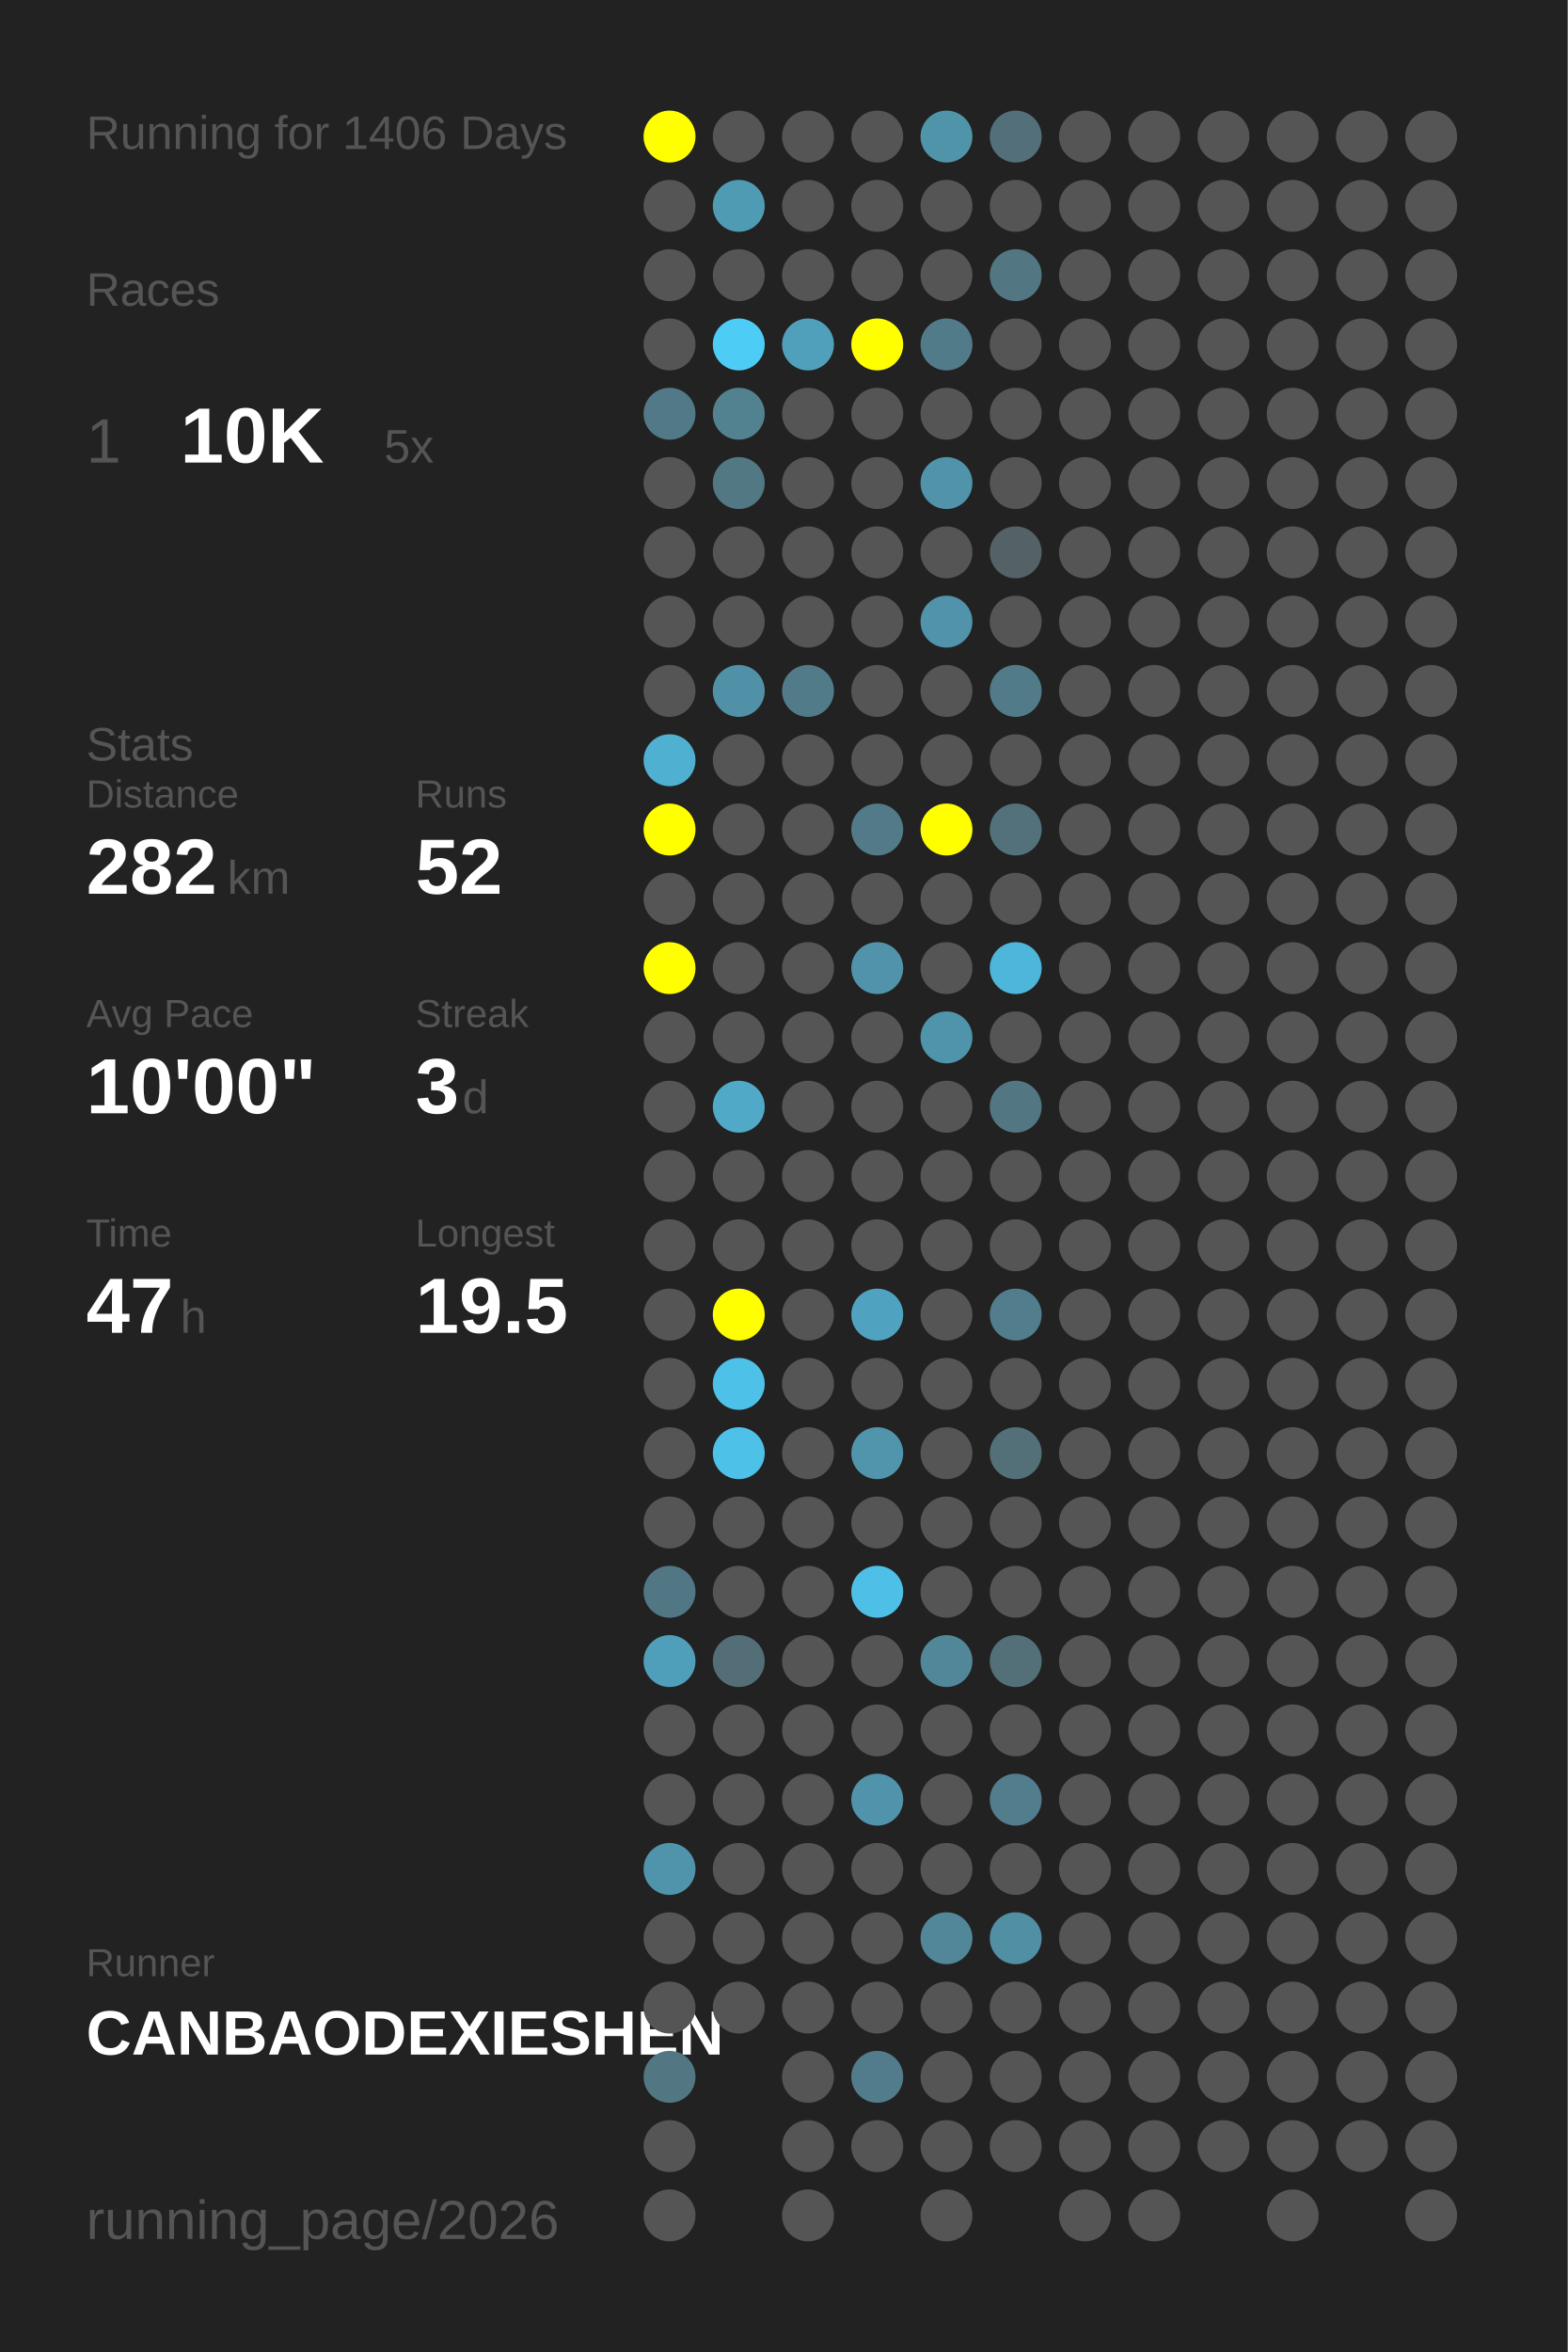
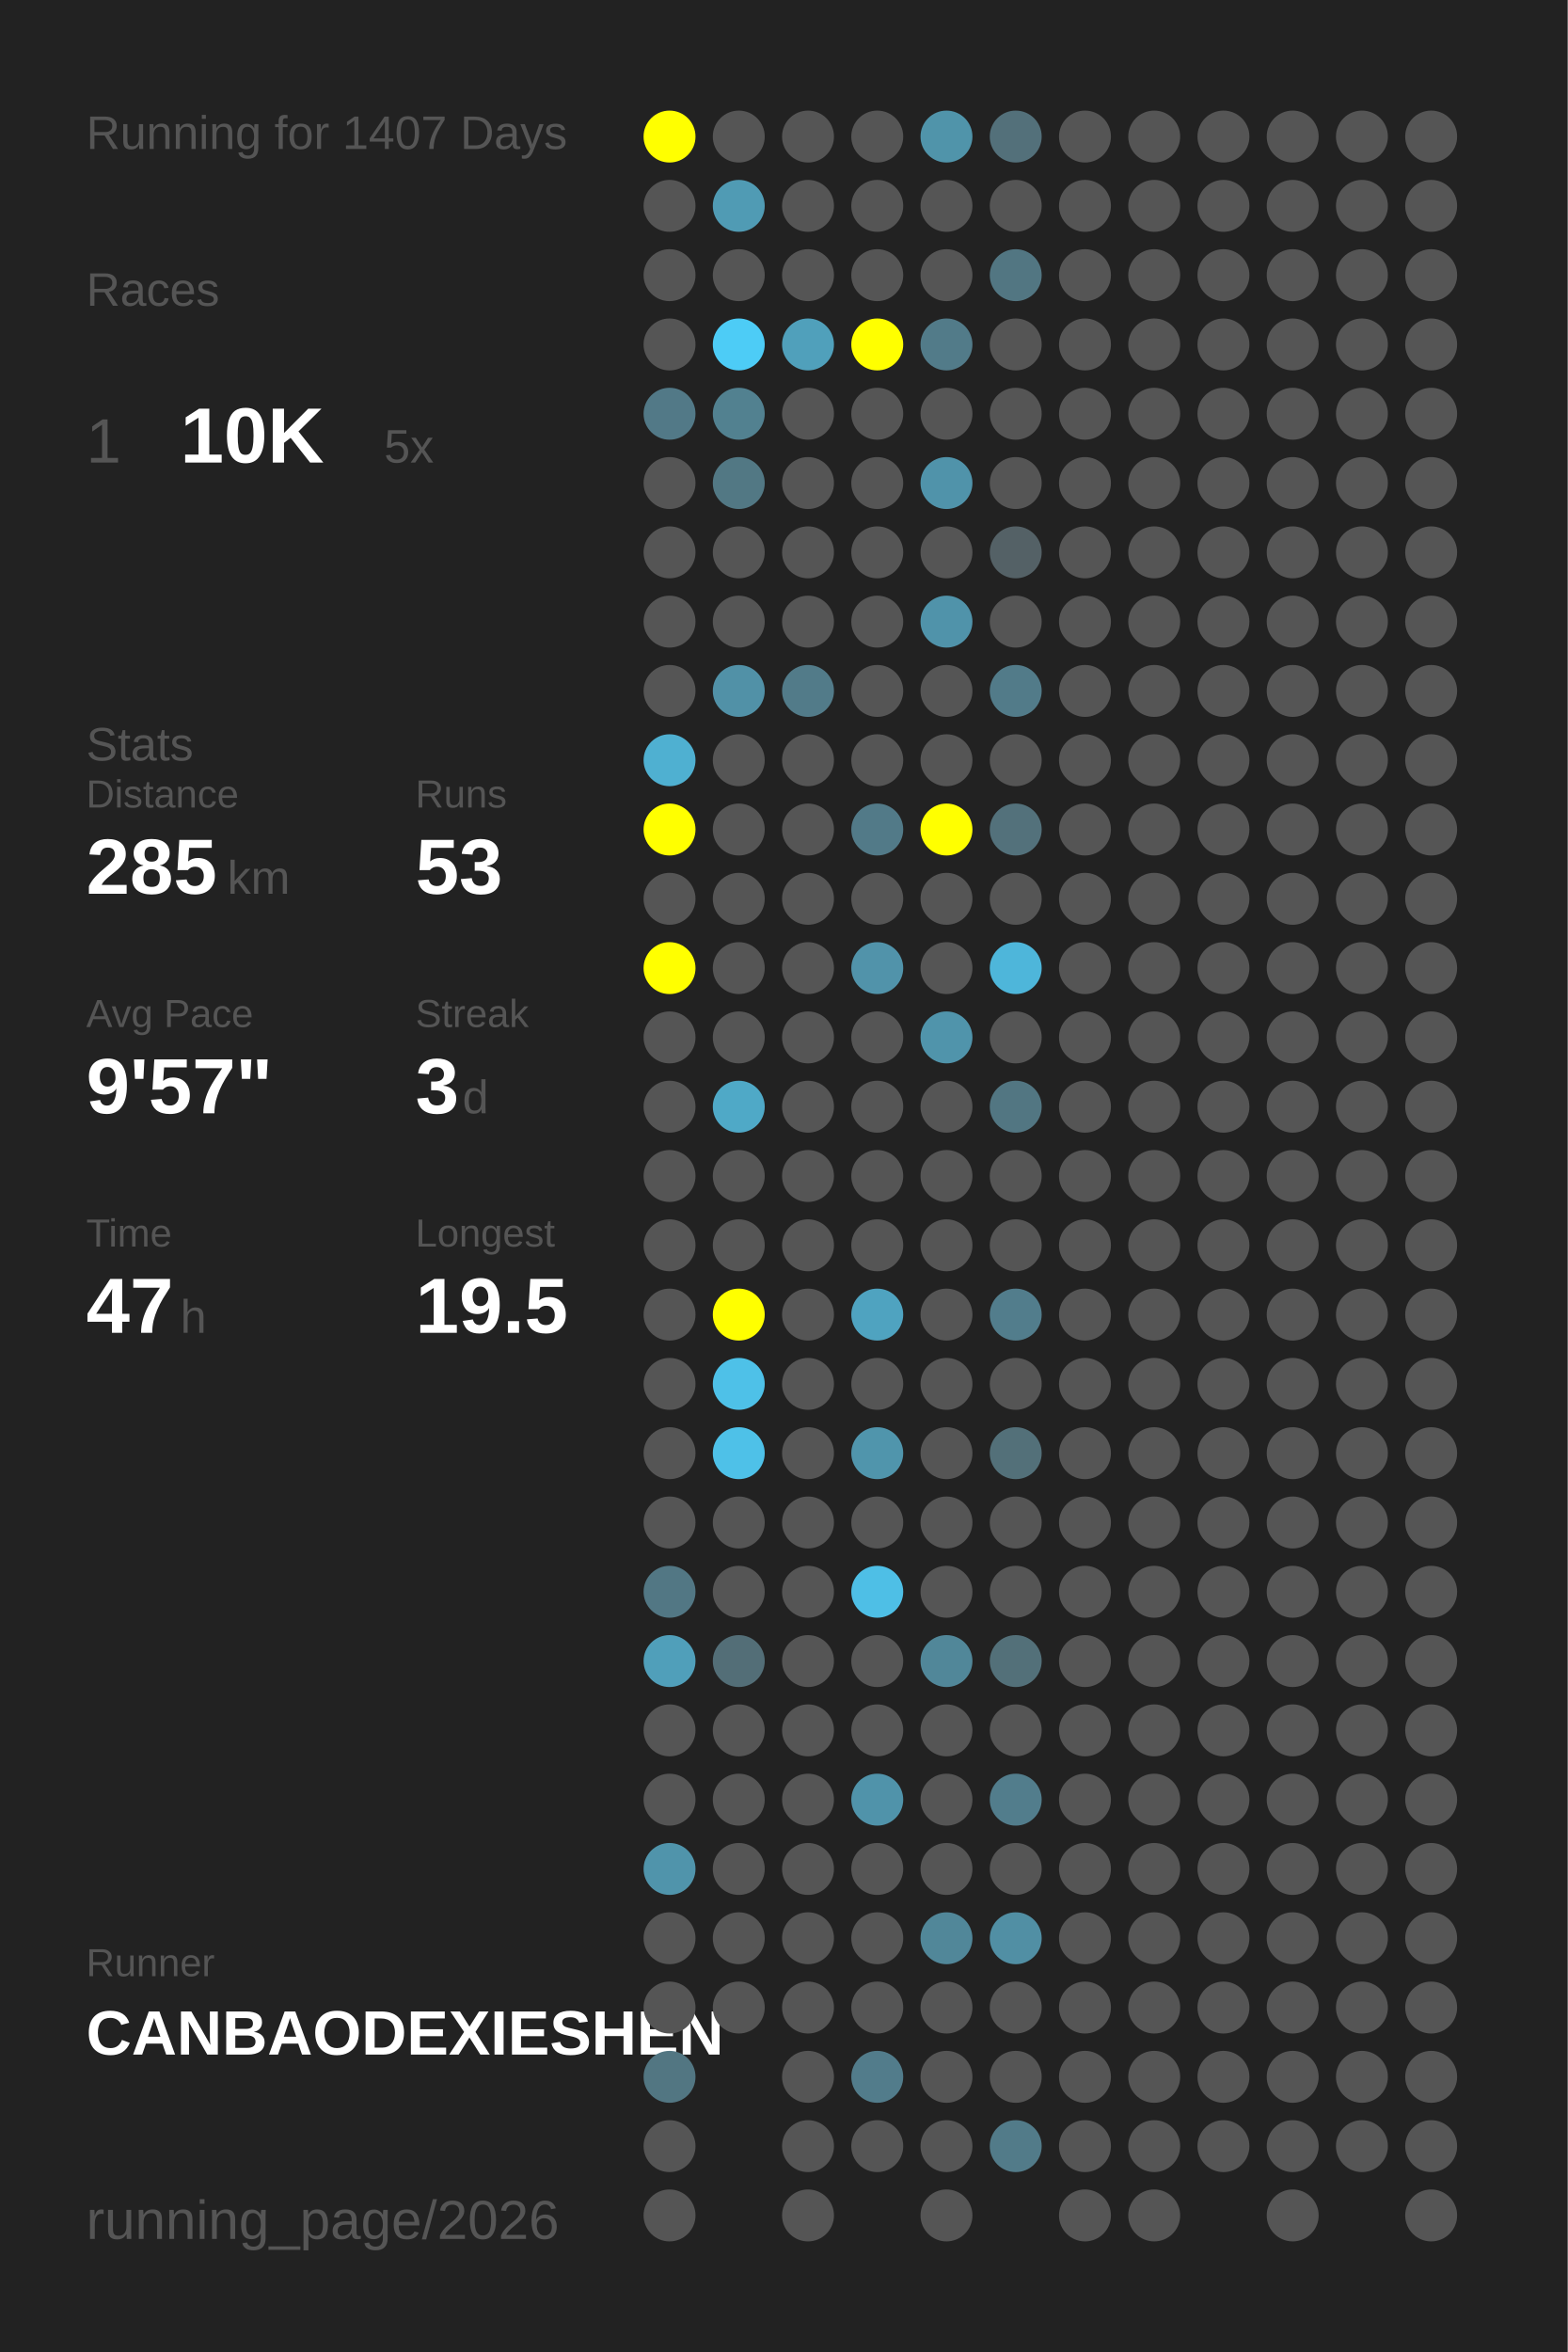
<svg xmlns="http://www.w3.org/2000/svg" baseProfile="full" height="300mm" version="1.1" viewBox="0,0,200,300" width="200mm">
  <defs />
  <rect fill="#222222" height="300" width="200" x="0" y="0" />
-   <text fill="#555555" style="font-size:6px; font-family:Arial;" x="11" y="19">Running for 1406 Days</text>
+   <text fill="#555555" style="font-size:6px; font-family:Arial;" x="11" y="19">Running for 1407 Days</text>
  <text fill="#555555" style="font-size:6px; font-family:Arial;" x="11" y="39">Races</text>
  <text fill="#555555" style="font-size:8px; font-family:Arial;" x="11" y="59">1</text>
  <text fill="#FFFFFF" style="font-size:10px; font-family:Arial; font-weight:bold;" x="23" y="59">10K</text>
  <text fill="#555555" style="font-size:6px; font-family:Arial;" x="49" y="59">5x</text>
  <text fill="#555555" style="font-size:6px; font-family:Arial;" x="11" y="97">Stats</text>
  <text fill="#555555" style="font-size:5px; font-family:Arial;" x="11" y="103">Distance</text>
-   <text fill="#FFFFFF" style="font-size:10px; font-family:Arial; font-weight:bold;" x="11" y="114">282</text>
+   <text fill="#FFFFFF" style="font-size:10px; font-family:Arial; font-weight:bold;" x="11" y="114">285</text>
  <text fill="#555555" style="font-size:6px; font-family:Arial;" x="29" y="114">km</text>
  <text fill="#555555" style="font-size:5px; font-family:Arial;" x="53" y="103">Runs</text>
-   <text fill="#FFFFFF" style="font-size:10px; font-family:Arial; font-weight:bold;" x="53" y="114">52</text>
+   <text fill="#FFFFFF" style="font-size:10px; font-family:Arial; font-weight:bold;" x="53" y="114">53</text>
  <text fill="#555555" style="font-size:5px; font-family:Arial;" x="11" y="131">Avg Pace</text>
-   <text fill="#FFFFFF" style="font-size:10px; font-family:Arial; font-weight:bold;" x="11" y="142">10'00"</text>
+   <text fill="#FFFFFF" style="font-size:10px; font-family:Arial; font-weight:bold;" x="11" y="142">9'57"</text>
  <text fill="#555555" style="font-size:5px; font-family:Arial;" x="53" y="131">Streak</text>
  <text fill="#FFFFFF" style="font-size:10px; font-family:Arial; font-weight:bold;" x="53" y="142">3</text>
  <text fill="#555555" style="font-size:6px; font-family:Arial;" x="59" y="142">d</text>
  <text fill="#555555" style="font-size:5px; font-family:Arial;" x="11" y="159">Time</text>
  <text fill="#FFFFFF" style="font-size:10px; font-family:Arial; font-weight:bold;" x="11" y="170">47</text>
  <text fill="#555555" style="font-size:6px; font-family:Arial;" x="23" y="170">h</text>
  <text fill="#555555" style="font-size:5px; font-family:Arial;" x="53" y="159">Longest</text>
  <text fill="#FFFFFF" style="font-size:10px; font-family:Arial; font-weight:bold;" x="53" y="170">19.5</text>
  <text fill="#555555" style="font-size:5px; font-family:Arial;" x="11" y="252.065">Runner</text>
  <text fill="#FFFFFF" style="font-size:8px; font-family:Arial; font-weight:bold;" x="11" y="262.065">CANBAODEXIESHEN</text>
  <text fill="#555555" style="font-size:7px; font-family:Arial;" x="11" y="285.581">running_page/2026</text>
  <circle cx="85.417" cy="17.419" fill="#FFFF00" r="3.312" />
  <circle cx="85.417" cy="26.258" fill="#555555" r="3.312" />
  <circle cx="85.417" cy="35.097" fill="#555555" r="3.312" />
  <circle cx="85.417" cy="43.935" fill="#555555" r="3.312" />
  <circle cx="85.417" cy="52.774" fill="#527987" r="3.312" />
  <circle cx="85.417" cy="61.613" fill="#555555" r="3.312" />
  <circle cx="85.417" cy="70.452" fill="#555555" r="3.312" />
  <circle cx="85.417" cy="79.29" fill="#555555" r="3.312" />
  <circle cx="85.417" cy="88.129" fill="#555555" r="3.312" />
  <circle cx="85.417" cy="96.968" fill="#4fb0d1" r="3.312" />
  <circle cx="85.417" cy="105.806" fill="#FFFF00" r="3.312" />
  <circle cx="85.417" cy="114.645" fill="#555555" r="3.312" />
  <circle cx="85.417" cy="123.484" fill="#FFFF00" r="3.312" />
  <circle cx="85.417" cy="132.323" fill="#555555" r="3.312" />
  <circle cx="85.417" cy="141.161" fill="#555555" r="3.312" />
  <circle cx="85.417" cy="150" fill="#555555" r="3.312" />
  <circle cx="85.417" cy="158.839" fill="#555555" r="3.312" />
  <circle cx="85.417" cy="167.677" fill="#555555" r="3.312" />
  <circle cx="85.417" cy="176.516" fill="#555555" r="3.312" />
  <circle cx="85.417" cy="185.355" fill="#555555" r="3.312" />
  <circle cx="85.417" cy="194.194" fill="#555555" r="3.312" />
  <circle cx="85.417" cy="203.032" fill="#527784" r="3.312" />
  <circle cx="85.417" cy="211.871" fill="#509fba" r="3.312" />
  <circle cx="85.417" cy="220.71" fill="#555555" r="3.312" />
  <circle cx="85.417" cy="229.548" fill="#555555" r="3.312" />
  <circle cx="85.417" cy="238.387" fill="#5094ab" r="3.312" />
  <circle cx="85.417" cy="247.226" fill="#555555" r="3.312" />
  <circle cx="85.417" cy="256.065" fill="#555555" r="3.312" />
  <circle cx="85.417" cy="264.903" fill="#527682" r="3.312" />
  <circle cx="85.417" cy="273.742" fill="#555555" r="3.312" />
  <circle cx="85.417" cy="282.581" fill="#555555" r="3.312" />
  <circle cx="94.25" cy="17.419" fill="#555555" r="3.312" />
  <circle cx="94.25" cy="26.258" fill="#509bb4" r="3.312" />
  <circle cx="94.25" cy="35.097" fill="#555555" r="3.312" />
  <circle cx="94.25" cy="43.935" fill="#4dccf6" r="3.312" />
  <circle cx="94.25" cy="52.774" fill="#528190" r="3.312" />
  <circle cx="94.25" cy="61.613" fill="#527884" r="3.312" />
  <circle cx="94.25" cy="70.452" fill="#555555" r="3.312" />
  <circle cx="94.25" cy="79.29" fill="#555555" r="3.312" />
  <circle cx="94.25" cy="88.129" fill="#5191a7" r="3.312" />
  <circle cx="94.25" cy="96.968" fill="#555555" r="3.312" />
  <circle cx="94.25" cy="105.806" fill="#555555" r="3.312" />
  <circle cx="94.25" cy="114.645" fill="#555555" r="3.312" />
  <circle cx="94.25" cy="123.484" fill="#555555" r="3.312" />
  <circle cx="94.25" cy="132.323" fill="#555555" r="3.312" />
  <circle cx="94.25" cy="141.161" fill="#4fa9c7" r="3.312" />
  <circle cx="94.25" cy="150" fill="#555555" r="3.312" />
  <circle cx="94.25" cy="158.839" fill="#555555" r="3.312" />
  <circle cx="94.25" cy="167.677" fill="#FFFF00" r="3.312" />
  <circle cx="94.25" cy="176.516" fill="#4ec1e8" r="3.312" />
  <circle cx="94.25" cy="185.355" fill="#4ec1e8" r="3.312" />
  <circle cx="94.25" cy="194.194" fill="#555555" r="3.312" />
  <circle cx="94.25" cy="203.032" fill="#555555" r="3.312" />
  <circle cx="94.25" cy="211.871" fill="#536e77" r="3.312" />
  <circle cx="94.25" cy="220.71" fill="#555555" r="3.312" />
  <circle cx="94.25" cy="229.548" fill="#555555" r="3.312" />
  <circle cx="94.25" cy="238.387" fill="#555555" r="3.312" />
  <circle cx="94.25" cy="247.226" fill="#555555" r="3.312" />
  <circle cx="94.25" cy="256.065" fill="#555555" r="3.312" />
  <circle cx="103.083" cy="17.419" fill="#555555" r="3.312" />
  <circle cx="103.083" cy="26.258" fill="#555555" r="3.312" />
  <circle cx="103.083" cy="35.097" fill="#555555" r="3.312" />
  <circle cx="103.083" cy="43.935" fill="#50a0bb" r="3.312" />
  <circle cx="103.083" cy="52.774" fill="#555555" r="3.312" />
  <circle cx="103.083" cy="61.613" fill="#555555" r="3.312" />
  <circle cx="103.083" cy="70.452" fill="#555555" r="3.312" />
  <circle cx="103.083" cy="79.29" fill="#555555" r="3.312" />
  <circle cx="103.083" cy="88.129" fill="#527b89" r="3.312" />
  <circle cx="103.083" cy="96.968" fill="#555555" r="3.312" />
  <circle cx="103.083" cy="105.806" fill="#555555" r="3.312" />
  <circle cx="103.083" cy="114.645" fill="#555555" r="3.312" />
  <circle cx="103.083" cy="123.484" fill="#555555" r="3.312" />
  <circle cx="103.083" cy="132.323" fill="#555555" r="3.312" />
  <circle cx="103.083" cy="141.161" fill="#555555" r="3.312" />
  <circle cx="103.083" cy="150" fill="#555555" r="3.312" />
  <circle cx="103.083" cy="158.839" fill="#555555" r="3.312" />
  <circle cx="103.083" cy="167.677" fill="#555555" r="3.312" />
  <circle cx="103.083" cy="176.516" fill="#555555" r="3.312" />
  <circle cx="103.083" cy="185.355" fill="#555555" r="3.312" />
  <circle cx="103.083" cy="194.194" fill="#555555" r="3.312" />
  <circle cx="103.083" cy="203.032" fill="#555555" r="3.312" />
  <circle cx="103.083" cy="211.871" fill="#555555" r="3.312" />
  <circle cx="103.083" cy="220.71" fill="#555555" r="3.312" />
  <circle cx="103.083" cy="229.548" fill="#555555" r="3.312" />
  <circle cx="103.083" cy="238.387" fill="#555555" r="3.312" />
  <circle cx="103.083" cy="247.226" fill="#555555" r="3.312" />
  <circle cx="103.083" cy="256.065" fill="#555555" r="3.312" />
  <circle cx="103.083" cy="264.903" fill="#555555" r="3.312" />
  <circle cx="103.083" cy="273.742" fill="#555555" r="3.312" />
  <circle cx="103.083" cy="282.581" fill="#555555" r="3.312" />
  <circle cx="111.917" cy="17.419" fill="#555555" r="3.312" />
  <circle cx="111.917" cy="26.258" fill="#555555" r="3.312" />
  <circle cx="111.917" cy="35.097" fill="#555555" r="3.312" />
  <circle cx="111.917" cy="43.935" fill="#FFFF00" r="3.312" />
  <circle cx="111.917" cy="52.774" fill="#555555" r="3.312" />
  <circle cx="111.917" cy="61.613" fill="#555555" r="3.312" />
  <circle cx="111.917" cy="70.452" fill="#555555" r="3.312" />
  <circle cx="111.917" cy="79.29" fill="#555555" r="3.312" />
  <circle cx="111.917" cy="88.129" fill="#555555" r="3.312" />
  <circle cx="111.917" cy="96.968" fill="#555555" r="3.312" />
  <circle cx="111.917" cy="105.806" fill="#527a88" r="3.312" />
  <circle cx="111.917" cy="114.645" fill="#555555" r="3.312" />
  <circle cx="111.917" cy="123.484" fill="#5193aa" r="3.312" />
  <circle cx="111.917" cy="132.323" fill="#555555" r="3.312" />
  <circle cx="111.917" cy="141.161" fill="#555555" r="3.312" />
  <circle cx="111.917" cy="150" fill="#555555" r="3.312" />
  <circle cx="111.917" cy="158.839" fill="#555555" r="3.312" />
  <circle cx="111.917" cy="167.677" fill="#4fa3c0" r="3.312" />
  <circle cx="111.917" cy="176.516" fill="#555555" r="3.312" />
  <circle cx="111.917" cy="185.355" fill="#5095ac" r="3.312" />
  <circle cx="111.917" cy="194.194" fill="#555555" r="3.312" />
  <circle cx="111.917" cy="203.032" fill="#4ebfe6" r="3.312" />
  <circle cx="111.917" cy="211.871" fill="#555555" r="3.312" />
  <circle cx="111.917" cy="220.71" fill="#555555" r="3.312" />
  <circle cx="111.917" cy="229.548" fill="#5093aa" r="3.312" />
  <circle cx="111.917" cy="238.387" fill="#555555" r="3.312" />
  <circle cx="111.917" cy="247.226" fill="#555555" r="3.312" />
  <circle cx="111.917" cy="256.065" fill="#555555" r="3.312" />
  <circle cx="111.917" cy="264.903" fill="#527c8b" r="3.312" />
  <circle cx="111.917" cy="273.742" fill="#555555" r="3.312" />
  <circle cx="120.75" cy="17.419" fill="#5094aa" r="3.312" />
  <circle cx="120.75" cy="26.258" fill="#555555" r="3.312" />
  <circle cx="120.75" cy="35.097" fill="#555555" r="3.312" />
  <circle cx="120.75" cy="43.935" fill="#527b89" r="3.312" />
  <circle cx="120.75" cy="52.774" fill="#555555" r="3.312" />
  <circle cx="120.75" cy="61.613" fill="#5093aa" r="3.312" />
  <circle cx="120.75" cy="70.452" fill="#555555" r="3.312" />
  <circle cx="120.75" cy="79.29" fill="#5093aa" r="3.312" />
  <circle cx="120.75" cy="88.129" fill="#555555" r="3.312" />
  <circle cx="120.75" cy="96.968" fill="#555555" r="3.312" />
  <circle cx="120.75" cy="105.806" fill="#FFFF00" r="3.312" />
  <circle cx="120.75" cy="114.645" fill="#555555" r="3.312" />
  <circle cx="120.75" cy="123.484" fill="#555555" r="3.312" />
  <circle cx="120.75" cy="132.323" fill="#5094ab" r="3.312" />
  <circle cx="120.75" cy="141.161" fill="#555555" r="3.312" />
  <circle cx="120.75" cy="150" fill="#555555" r="3.312" />
  <circle cx="120.75" cy="158.839" fill="#555555" r="3.312" />
  <circle cx="120.75" cy="167.677" fill="#555555" r="3.312" />
  <circle cx="120.75" cy="176.516" fill="#555555" r="3.312" />
  <circle cx="120.75" cy="185.355" fill="#555555" r="3.312" />
  <circle cx="120.75" cy="194.194" fill="#555555" r="3.312" />
  <circle cx="120.75" cy="203.032" fill="#555555" r="3.312" />
  <circle cx="120.75" cy="211.871" fill="#518799" r="3.312" />
  <circle cx="120.75" cy="220.71" fill="#555555" r="3.312" />
  <circle cx="120.75" cy="229.548" fill="#555555" r="3.312" />
  <circle cx="120.75" cy="238.387" fill="#555555" r="3.312" />
  <circle cx="120.75" cy="247.226" fill="#518799" r="3.312" />
  <circle cx="120.75" cy="256.065" fill="#555555" r="3.312" />
  <circle cx="120.75" cy="264.903" fill="#555555" r="3.312" />
  <circle cx="120.75" cy="273.742" fill="#555555" r="3.312" />
  <circle cx="120.75" cy="282.581" fill="#555555" r="3.312" />
  <circle cx="129.583" cy="17.419" fill="#53707a" r="3.312" />
  <circle cx="129.583" cy="26.258" fill="#555555" r="3.312" />
  <circle cx="129.583" cy="35.097" fill="#527682" r="3.312" />
  <circle cx="129.583" cy="43.935" fill="#555555" r="3.312" />
  <circle cx="129.583" cy="52.774" fill="#555555" r="3.312" />
  <circle cx="129.583" cy="61.613" fill="#555555" r="3.312" />
  <circle cx="129.583" cy="70.452" fill="#546166" r="3.312" />
  <circle cx="129.583" cy="79.29" fill="#555555" r="3.312" />
  <circle cx="129.583" cy="88.129" fill="#527b89" r="3.312" />
  <circle cx="129.583" cy="96.968" fill="#555555" r="3.312" />
  <circle cx="129.583" cy="105.806" fill="#53717b" r="3.312" />
  <circle cx="129.583" cy="114.645" fill="#555555" r="3.312" />
  <circle cx="129.583" cy="123.484" fill="#4eb6da" r="3.312" />
  <circle cx="129.583" cy="132.323" fill="#555555" r="3.312" />
  <circle cx="129.583" cy="141.161" fill="#527682" r="3.312" />
  <circle cx="129.583" cy="150" fill="#555555" r="3.312" />
  <circle cx="129.583" cy="158.839" fill="#555555" r="3.312" />
  <circle cx="129.583" cy="167.677" fill="#527d8c" r="3.312" />
  <circle cx="129.583" cy="176.516" fill="#555555" r="3.312" />
  <circle cx="129.583" cy="185.355" fill="#537079" r="3.312" />
  <circle cx="129.583" cy="194.194" fill="#555555" r="3.312" />
  <circle cx="129.583" cy="203.032" fill="#555555" r="3.312" />
  <circle cx="129.583" cy="211.871" fill="#537079" r="3.312" />
  <circle cx="129.583" cy="220.71" fill="#555555" r="3.312" />
  <circle cx="129.583" cy="229.548" fill="#527d8c" r="3.312" />
  <circle cx="129.583" cy="238.387" fill="#555555" r="3.312" />
  <circle cx="129.583" cy="247.226" fill="#518fa4" r="3.312" />
  <circle cx="129.583" cy="256.065" fill="#555555" r="3.312" />
  <circle cx="129.583" cy="264.903" fill="#555555" r="3.312" />
-   <circle cx="129.583" cy="273.742" fill="#555555" r="3.312" />
+   <circle cx="129.583" cy="273.742" fill="#527b89" r="3.312" />
  <circle cx="138.417" cy="17.419" fill="#555555" r="3.312" />
  <circle cx="138.417" cy="26.258" fill="#555555" r="3.312" />
  <circle cx="138.417" cy="35.097" fill="#555555" r="3.312" />
  <circle cx="138.417" cy="43.935" fill="#555555" r="3.312" />
  <circle cx="138.417" cy="52.774" fill="#555555" r="3.312" />
  <circle cx="138.417" cy="61.613" fill="#555555" r="3.312" />
  <circle cx="138.417" cy="70.452" fill="#555555" r="3.312" />
  <circle cx="138.417" cy="79.29" fill="#555555" r="3.312" />
  <circle cx="138.417" cy="88.129" fill="#555555" r="3.312" />
  <circle cx="138.417" cy="96.968" fill="#555555" r="3.312" />
  <circle cx="138.417" cy="105.806" fill="#555555" r="3.312" />
  <circle cx="138.417" cy="114.645" fill="#555555" r="3.312" />
  <circle cx="138.417" cy="123.484" fill="#555555" r="3.312" />
  <circle cx="138.417" cy="132.323" fill="#555555" r="3.312" />
  <circle cx="138.417" cy="141.161" fill="#555555" r="3.312" />
  <circle cx="138.417" cy="150" fill="#555555" r="3.312" />
  <circle cx="138.417" cy="158.839" fill="#555555" r="3.312" />
  <circle cx="138.417" cy="167.677" fill="#555555" r="3.312" />
  <circle cx="138.417" cy="176.516" fill="#555555" r="3.312" />
  <circle cx="138.417" cy="185.355" fill="#555555" r="3.312" />
  <circle cx="138.417" cy="194.194" fill="#555555" r="3.312" />
  <circle cx="138.417" cy="203.032" fill="#555555" r="3.312" />
  <circle cx="138.417" cy="211.871" fill="#555555" r="3.312" />
  <circle cx="138.417" cy="220.71" fill="#555555" r="3.312" />
  <circle cx="138.417" cy="229.548" fill="#555555" r="3.312" />
  <circle cx="138.417" cy="238.387" fill="#555555" r="3.312" />
  <circle cx="138.417" cy="247.226" fill="#555555" r="3.312" />
  <circle cx="138.417" cy="256.065" fill="#555555" r="3.312" />
  <circle cx="138.417" cy="264.903" fill="#555555" r="3.312" />
  <circle cx="138.417" cy="273.742" fill="#555555" r="3.312" />
  <circle cx="138.417" cy="282.581" fill="#555555" r="3.312" />
  <circle cx="147.25" cy="17.419" fill="#555555" r="3.312" />
  <circle cx="147.25" cy="26.258" fill="#555555" r="3.312" />
  <circle cx="147.25" cy="35.097" fill="#555555" r="3.312" />
  <circle cx="147.25" cy="43.935" fill="#555555" r="3.312" />
  <circle cx="147.25" cy="52.774" fill="#555555" r="3.312" />
  <circle cx="147.25" cy="61.613" fill="#555555" r="3.312" />
  <circle cx="147.25" cy="70.452" fill="#555555" r="3.312" />
  <circle cx="147.25" cy="79.29" fill="#555555" r="3.312" />
  <circle cx="147.25" cy="88.129" fill="#555555" r="3.312" />
  <circle cx="147.25" cy="96.968" fill="#555555" r="3.312" />
  <circle cx="147.25" cy="105.806" fill="#555555" r="3.312" />
  <circle cx="147.25" cy="114.645" fill="#555555" r="3.312" />
  <circle cx="147.25" cy="123.484" fill="#555555" r="3.312" />
  <circle cx="147.25" cy="132.323" fill="#555555" r="3.312" />
  <circle cx="147.25" cy="141.161" fill="#555555" r="3.312" />
  <circle cx="147.25" cy="150" fill="#555555" r="3.312" />
  <circle cx="147.25" cy="158.839" fill="#555555" r="3.312" />
  <circle cx="147.25" cy="167.677" fill="#555555" r="3.312" />
  <circle cx="147.25" cy="176.516" fill="#555555" r="3.312" />
  <circle cx="147.25" cy="185.355" fill="#555555" r="3.312" />
  <circle cx="147.25" cy="194.194" fill="#555555" r="3.312" />
  <circle cx="147.25" cy="203.032" fill="#555555" r="3.312" />
  <circle cx="147.25" cy="211.871" fill="#555555" r="3.312" />
  <circle cx="147.25" cy="220.71" fill="#555555" r="3.312" />
  <circle cx="147.25" cy="229.548" fill="#555555" r="3.312" />
  <circle cx="147.25" cy="238.387" fill="#555555" r="3.312" />
  <circle cx="147.25" cy="247.226" fill="#555555" r="3.312" />
  <circle cx="147.25" cy="256.065" fill="#555555" r="3.312" />
  <circle cx="147.25" cy="264.903" fill="#555555" r="3.312" />
  <circle cx="147.25" cy="273.742" fill="#555555" r="3.312" />
  <circle cx="147.25" cy="282.581" fill="#555555" r="3.312" />
  <circle cx="156.083" cy="17.419" fill="#555555" r="3.312" />
  <circle cx="156.083" cy="26.258" fill="#555555" r="3.312" />
  <circle cx="156.083" cy="35.097" fill="#555555" r="3.312" />
  <circle cx="156.083" cy="43.935" fill="#555555" r="3.312" />
  <circle cx="156.083" cy="52.774" fill="#555555" r="3.312" />
  <circle cx="156.083" cy="61.613" fill="#555555" r="3.312" />
  <circle cx="156.083" cy="70.452" fill="#555555" r="3.312" />
  <circle cx="156.083" cy="79.29" fill="#555555" r="3.312" />
  <circle cx="156.083" cy="88.129" fill="#555555" r="3.312" />
  <circle cx="156.083" cy="96.968" fill="#555555" r="3.312" />
  <circle cx="156.083" cy="105.806" fill="#555555" r="3.312" />
  <circle cx="156.083" cy="114.645" fill="#555555" r="3.312" />
  <circle cx="156.083" cy="123.484" fill="#555555" r="3.312" />
  <circle cx="156.083" cy="132.323" fill="#555555" r="3.312" />
  <circle cx="156.083" cy="141.161" fill="#555555" r="3.312" />
  <circle cx="156.083" cy="150" fill="#555555" r="3.312" />
  <circle cx="156.083" cy="158.839" fill="#555555" r="3.312" />
  <circle cx="156.083" cy="167.677" fill="#555555" r="3.312" />
  <circle cx="156.083" cy="176.516" fill="#555555" r="3.312" />
  <circle cx="156.083" cy="185.355" fill="#555555" r="3.312" />
  <circle cx="156.083" cy="194.194" fill="#555555" r="3.312" />
  <circle cx="156.083" cy="203.032" fill="#555555" r="3.312" />
  <circle cx="156.083" cy="211.871" fill="#555555" r="3.312" />
  <circle cx="156.083" cy="220.71" fill="#555555" r="3.312" />
  <circle cx="156.083" cy="229.548" fill="#555555" r="3.312" />
  <circle cx="156.083" cy="238.387" fill="#555555" r="3.312" />
  <circle cx="156.083" cy="247.226" fill="#555555" r="3.312" />
  <circle cx="156.083" cy="256.065" fill="#555555" r="3.312" />
  <circle cx="156.083" cy="264.903" fill="#555555" r="3.312" />
  <circle cx="156.083" cy="273.742" fill="#555555" r="3.312" />
  <circle cx="164.917" cy="17.419" fill="#555555" r="3.312" />
  <circle cx="164.917" cy="26.258" fill="#555555" r="3.312" />
  <circle cx="164.917" cy="35.097" fill="#555555" r="3.312" />
  <circle cx="164.917" cy="43.935" fill="#555555" r="3.312" />
  <circle cx="164.917" cy="52.774" fill="#555555" r="3.312" />
  <circle cx="164.917" cy="61.613" fill="#555555" r="3.312" />
  <circle cx="164.917" cy="70.452" fill="#555555" r="3.312" />
  <circle cx="164.917" cy="79.29" fill="#555555" r="3.312" />
  <circle cx="164.917" cy="88.129" fill="#555555" r="3.312" />
  <circle cx="164.917" cy="96.968" fill="#555555" r="3.312" />
  <circle cx="164.917" cy="105.806" fill="#555555" r="3.312" />
  <circle cx="164.917" cy="114.645" fill="#555555" r="3.312" />
  <circle cx="164.917" cy="123.484" fill="#555555" r="3.312" />
  <circle cx="164.917" cy="132.323" fill="#555555" r="3.312" />
  <circle cx="164.917" cy="141.161" fill="#555555" r="3.312" />
  <circle cx="164.917" cy="150" fill="#555555" r="3.312" />
  <circle cx="164.917" cy="158.839" fill="#555555" r="3.312" />
  <circle cx="164.917" cy="167.677" fill="#555555" r="3.312" />
  <circle cx="164.917" cy="176.516" fill="#555555" r="3.312" />
  <circle cx="164.917" cy="185.355" fill="#555555" r="3.312" />
  <circle cx="164.917" cy="194.194" fill="#555555" r="3.312" />
  <circle cx="164.917" cy="203.032" fill="#555555" r="3.312" />
  <circle cx="164.917" cy="211.871" fill="#555555" r="3.312" />
  <circle cx="164.917" cy="220.71" fill="#555555" r="3.312" />
  <circle cx="164.917" cy="229.548" fill="#555555" r="3.312" />
  <circle cx="164.917" cy="238.387" fill="#555555" r="3.312" />
  <circle cx="164.917" cy="247.226" fill="#555555" r="3.312" />
  <circle cx="164.917" cy="256.065" fill="#555555" r="3.312" />
  <circle cx="164.917" cy="264.903" fill="#555555" r="3.312" />
  <circle cx="164.917" cy="273.742" fill="#555555" r="3.312" />
  <circle cx="164.917" cy="282.581" fill="#555555" r="3.312" />
  <circle cx="173.75" cy="17.419" fill="#555555" r="3.312" />
  <circle cx="173.75" cy="26.258" fill="#555555" r="3.312" />
  <circle cx="173.75" cy="35.097" fill="#555555" r="3.312" />
  <circle cx="173.75" cy="43.935" fill="#555555" r="3.312" />
  <circle cx="173.75" cy="52.774" fill="#555555" r="3.312" />
  <circle cx="173.75" cy="61.613" fill="#555555" r="3.312" />
  <circle cx="173.75" cy="70.452" fill="#555555" r="3.312" />
  <circle cx="173.75" cy="79.29" fill="#555555" r="3.312" />
  <circle cx="173.75" cy="88.129" fill="#555555" r="3.312" />
  <circle cx="173.75" cy="96.968" fill="#555555" r="3.312" />
  <circle cx="173.75" cy="105.806" fill="#555555" r="3.312" />
  <circle cx="173.75" cy="114.645" fill="#555555" r="3.312" />
  <circle cx="173.75" cy="123.484" fill="#555555" r="3.312" />
  <circle cx="173.75" cy="132.323" fill="#555555" r="3.312" />
  <circle cx="173.75" cy="141.161" fill="#555555" r="3.312" />
  <circle cx="173.75" cy="150" fill="#555555" r="3.312" />
  <circle cx="173.75" cy="158.839" fill="#555555" r="3.312" />
  <circle cx="173.75" cy="167.677" fill="#555555" r="3.312" />
  <circle cx="173.75" cy="176.516" fill="#555555" r="3.312" />
  <circle cx="173.75" cy="185.355" fill="#555555" r="3.312" />
  <circle cx="173.75" cy="194.194" fill="#555555" r="3.312" />
  <circle cx="173.75" cy="203.032" fill="#555555" r="3.312" />
  <circle cx="173.75" cy="211.871" fill="#555555" r="3.312" />
  <circle cx="173.75" cy="220.71" fill="#555555" r="3.312" />
  <circle cx="173.75" cy="229.548" fill="#555555" r="3.312" />
  <circle cx="173.75" cy="238.387" fill="#555555" r="3.312" />
  <circle cx="173.75" cy="247.226" fill="#555555" r="3.312" />
  <circle cx="173.75" cy="256.065" fill="#555555" r="3.312" />
  <circle cx="173.75" cy="264.903" fill="#555555" r="3.312" />
  <circle cx="173.75" cy="273.742" fill="#555555" r="3.312" />
  <circle cx="182.583" cy="17.419" fill="#555555" r="3.312" />
  <circle cx="182.583" cy="26.258" fill="#555555" r="3.312" />
  <circle cx="182.583" cy="35.097" fill="#555555" r="3.312" />
  <circle cx="182.583" cy="43.935" fill="#555555" r="3.312" />
  <circle cx="182.583" cy="52.774" fill="#555555" r="3.312" />
  <circle cx="182.583" cy="61.613" fill="#555555" r="3.312" />
  <circle cx="182.583" cy="70.452" fill="#555555" r="3.312" />
  <circle cx="182.583" cy="79.29" fill="#555555" r="3.312" />
  <circle cx="182.583" cy="88.129" fill="#555555" r="3.312" />
  <circle cx="182.583" cy="96.968" fill="#555555" r="3.312" />
  <circle cx="182.583" cy="105.806" fill="#555555" r="3.312" />
  <circle cx="182.583" cy="114.645" fill="#555555" r="3.312" />
  <circle cx="182.583" cy="123.484" fill="#555555" r="3.312" />
  <circle cx="182.583" cy="132.323" fill="#555555" r="3.312" />
  <circle cx="182.583" cy="141.161" fill="#555555" r="3.312" />
  <circle cx="182.583" cy="150" fill="#555555" r="3.312" />
  <circle cx="182.583" cy="158.839" fill="#555555" r="3.312" />
  <circle cx="182.583" cy="167.677" fill="#555555" r="3.312" />
  <circle cx="182.583" cy="176.516" fill="#555555" r="3.312" />
  <circle cx="182.583" cy="185.355" fill="#555555" r="3.312" />
  <circle cx="182.583" cy="194.194" fill="#555555" r="3.312" />
  <circle cx="182.583" cy="203.032" fill="#555555" r="3.312" />
  <circle cx="182.583" cy="211.871" fill="#555555" r="3.312" />
  <circle cx="182.583" cy="220.71" fill="#555555" r="3.312" />
  <circle cx="182.583" cy="229.548" fill="#555555" r="3.312" />
  <circle cx="182.583" cy="238.387" fill="#555555" r="3.312" />
  <circle cx="182.583" cy="247.226" fill="#555555" r="3.312" />
  <circle cx="182.583" cy="256.065" fill="#555555" r="3.312" />
  <circle cx="182.583" cy="264.903" fill="#555555" r="3.312" />
  <circle cx="182.583" cy="273.742" fill="#555555" r="3.312" />
  <circle cx="182.583" cy="282.581" fill="#555555" r="3.312" />
</svg>
